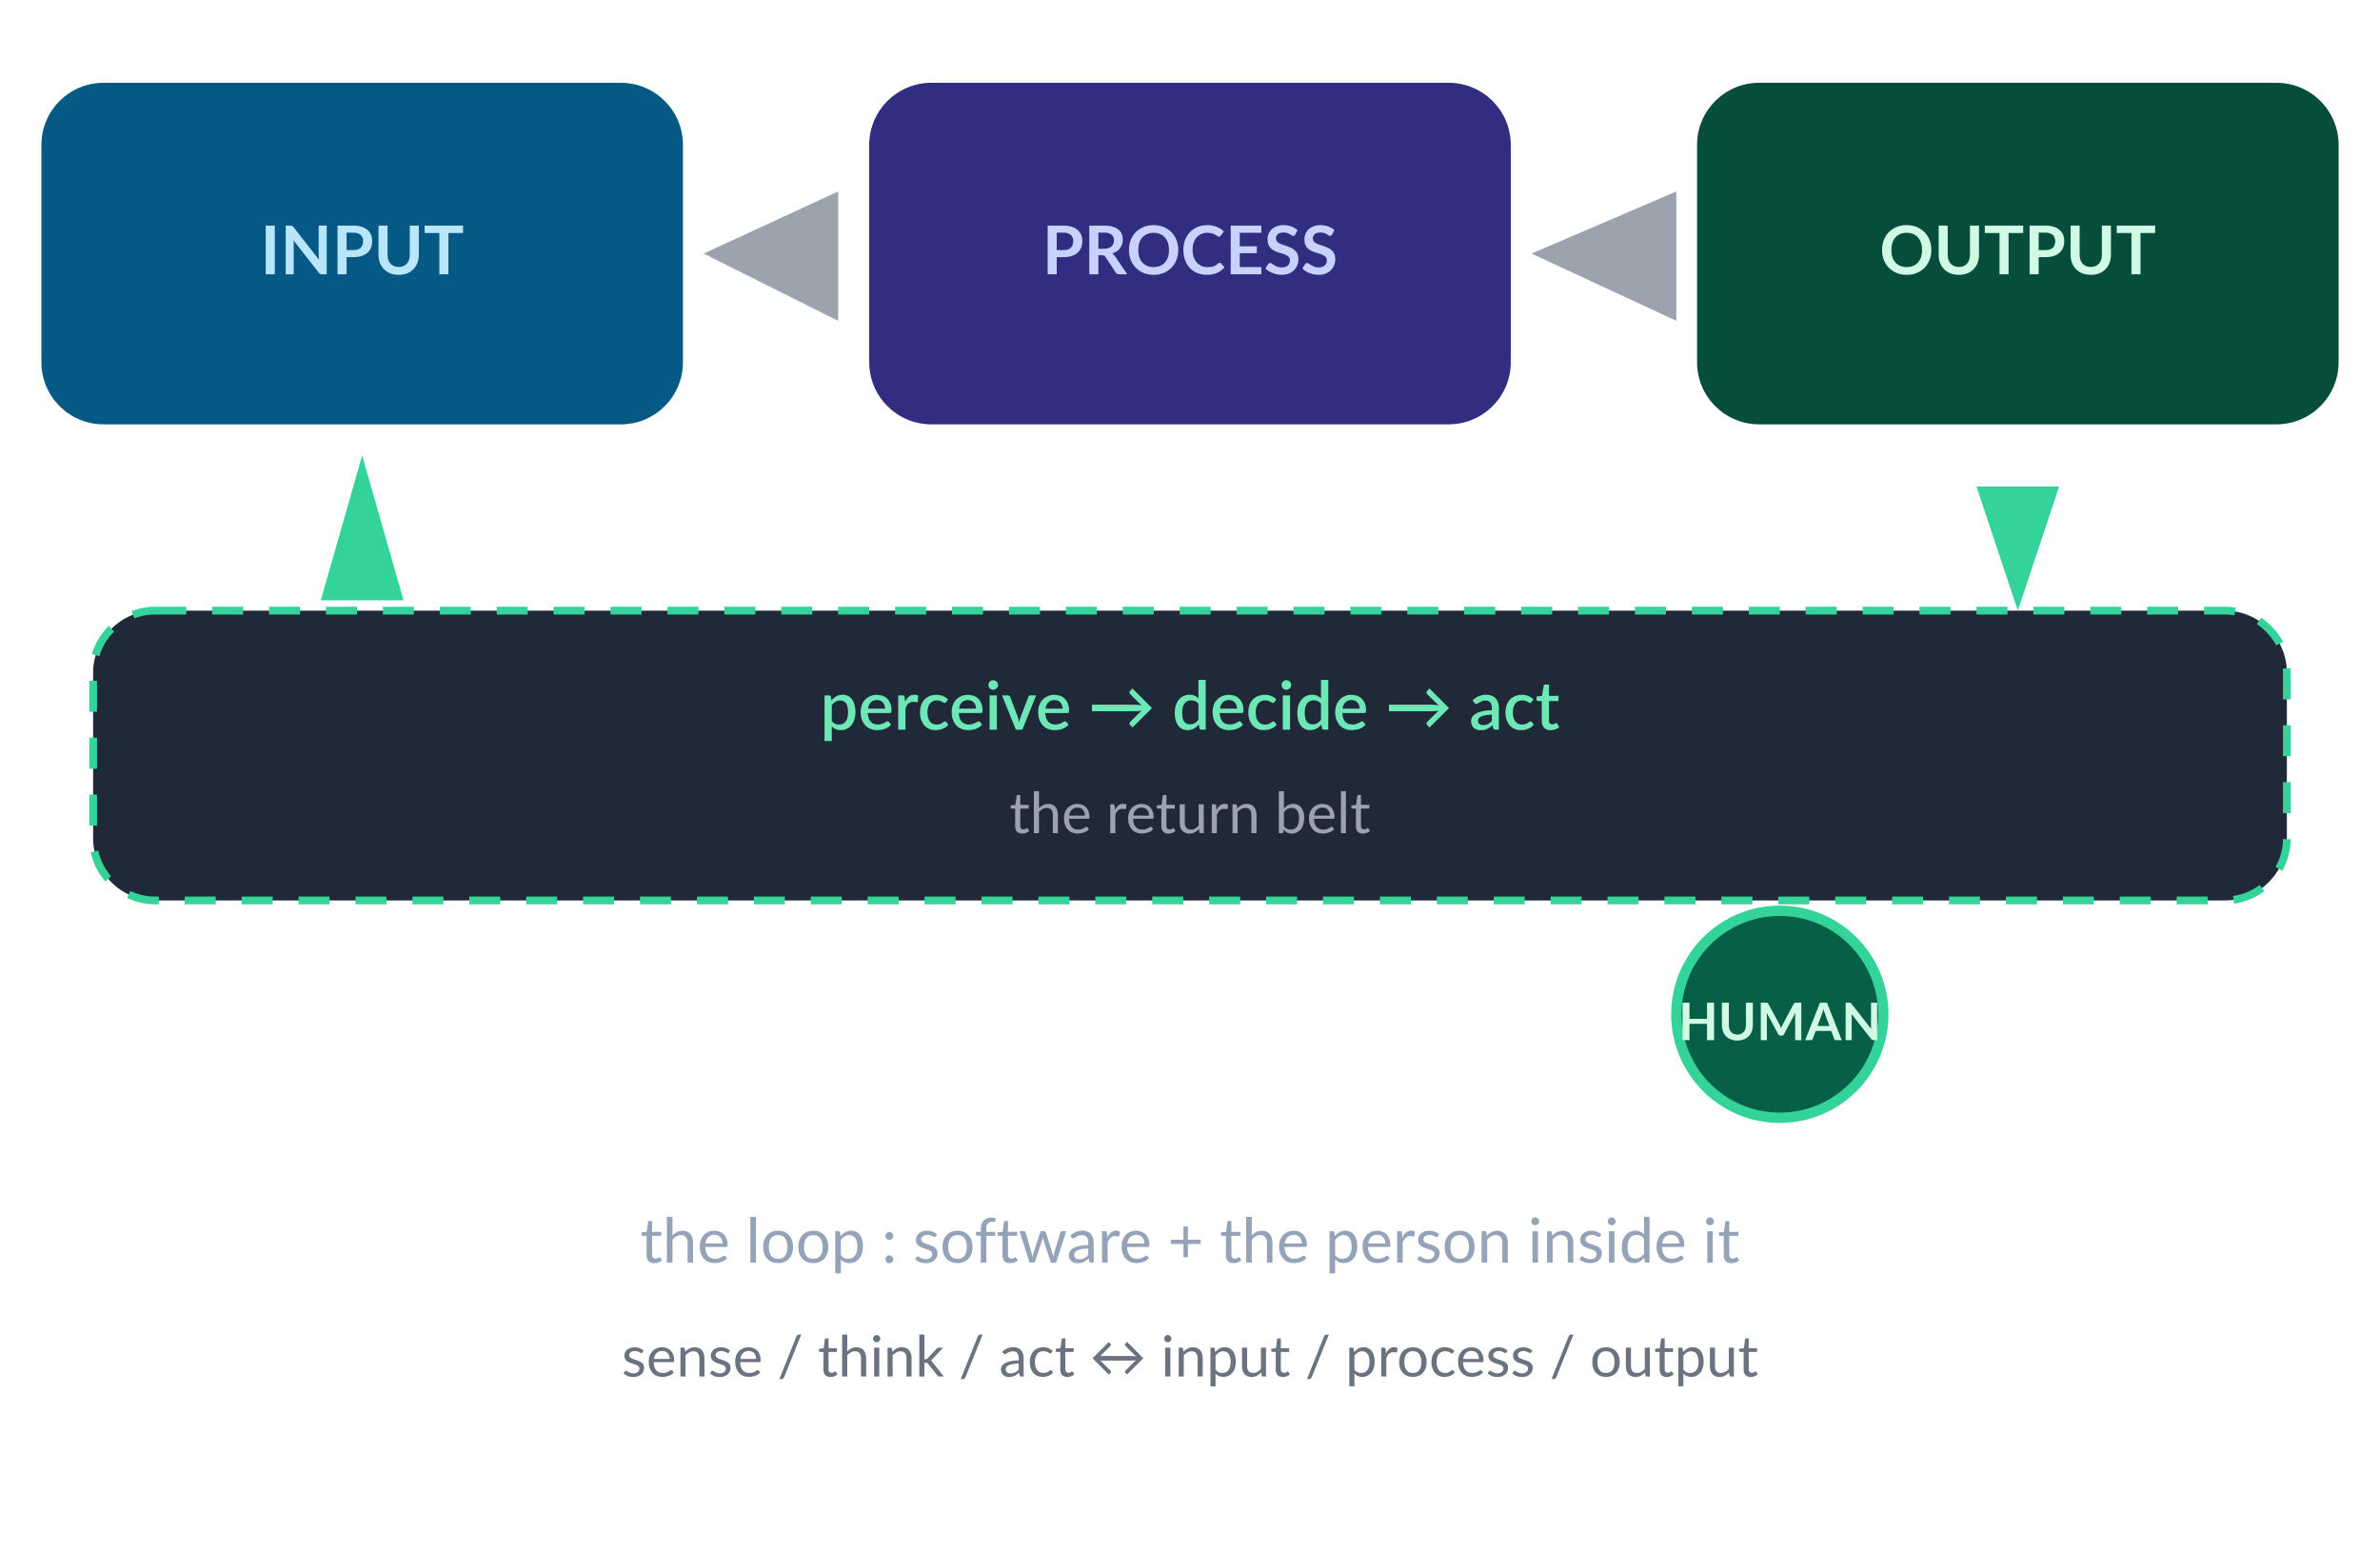
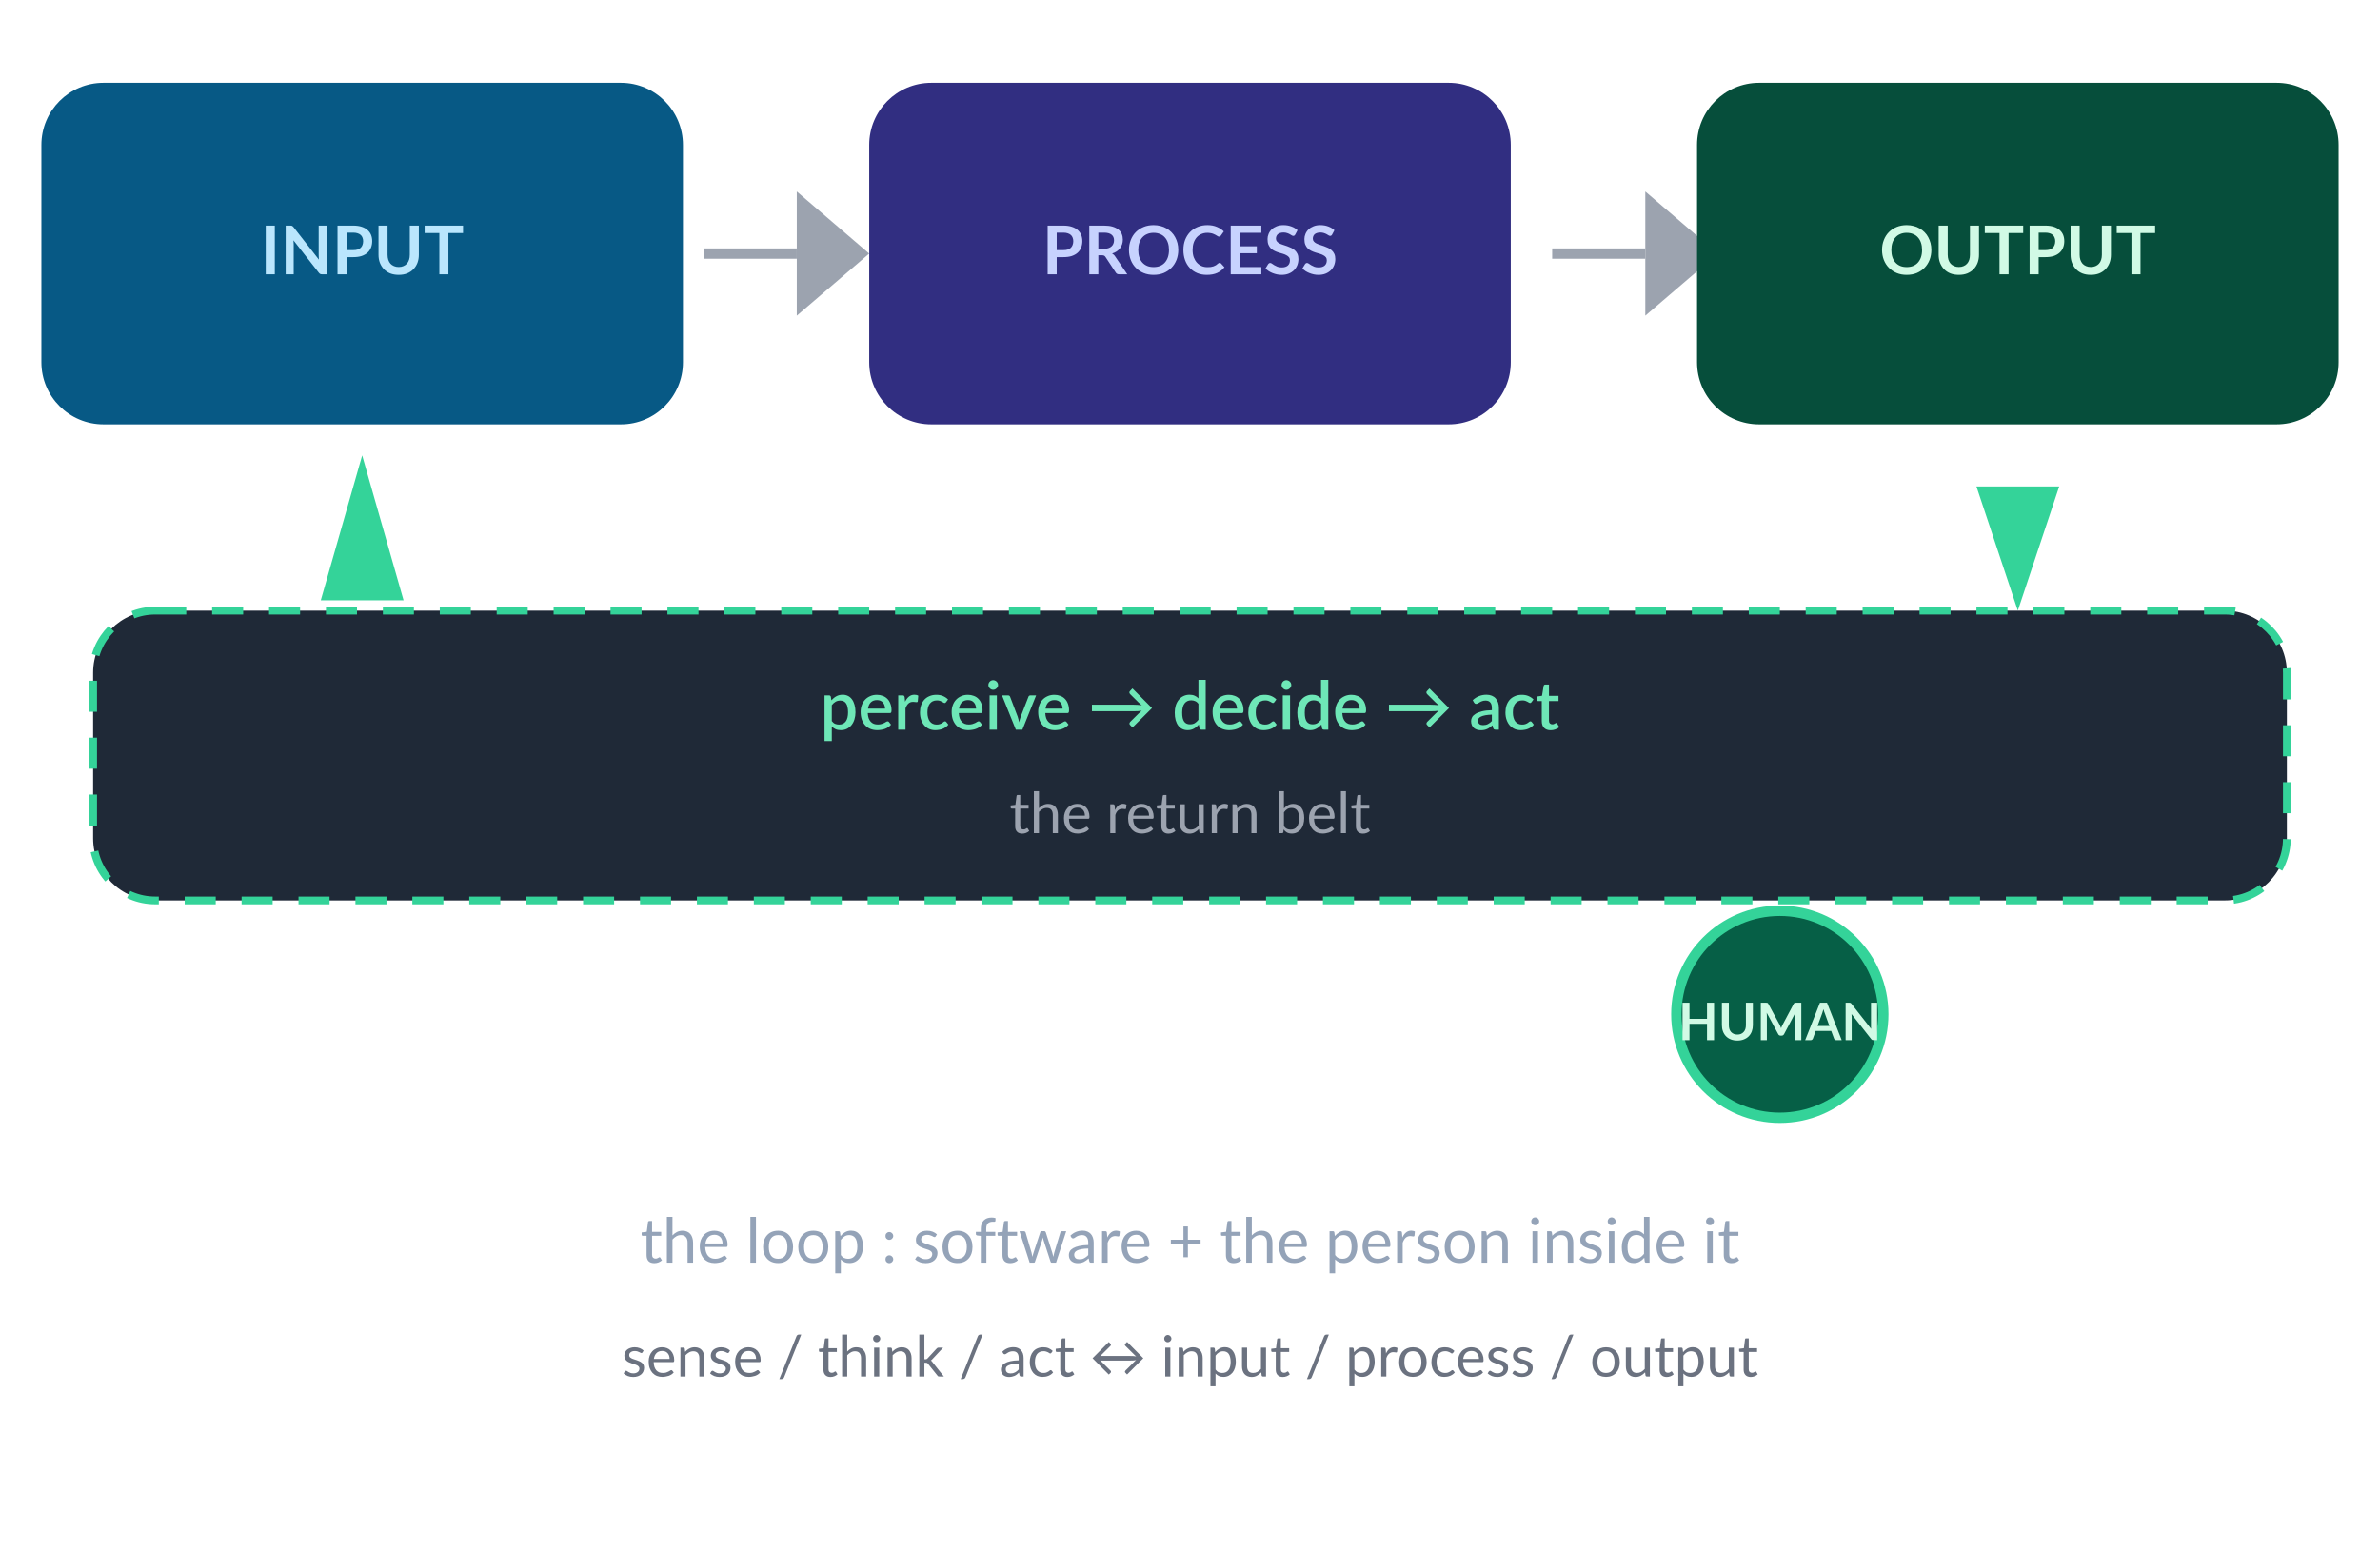
<svg xmlns="http://www.w3.org/2000/svg" viewBox="0 0 460 300" font-family="Montserrat, Lato, Segoe UI, sans-serif">
  <rect x="8" y="16" width="124" height="66" rx="12" fill="#075985" />
  <text x="70" y="53" font-size="13" font-weight="700" fill="#BAE6FD" text-anchor="middle">INPUT</text>
-   <polygon points="136,49 162,37 162,62" fill="#9CA3AF" />
+   <line x1="136" y1="49" x2="154" y2="49" stroke="#9CA3AF" stroke-width="2" />
+   <polygon points="154,37 168,49 154,61" fill="#9CA3AF" />
  <rect x="168" y="16" width="124" height="66" rx="12" fill="#312E81" />
  <text x="230" y="53" font-size="13" font-weight="700" fill="#C7D2FE" text-anchor="middle">PROCESS</text>
-   <polygon points="296,49 324,37 324,62" fill="#9CA3AF" />
+   <line x1="300" y1="49" x2="318" y2="49" stroke="#9CA3AF" stroke-width="2" />
+   <polygon points="318,37 332,49 318,61" fill="#9CA3AF" />
  <rect x="328" y="16" width="124" height="66" rx="12" fill="#064E3B" />
  <text x="390" y="53" font-size="13" font-weight="700" fill="#D1FAE5" text-anchor="middle">OUTPUT</text>
  <polygon points="382,94 398,94 390,118" fill="#34D399" />
  <polygon points="62,116 78,116 70,88" fill="#34D399" />
  <rect x="18" y="118" width="424" height="56" rx="12" fill="#1F2937" stroke="#34D399" stroke-width="1.5" stroke-dasharray="6 5" />
  <text x="230" y="141" font-size="13" font-weight="600" fill="#6EE7B7" text-anchor="middle">perceive → decide → act</text>
  <text x="230" y="161" font-size="11" fill="#9CA3AF" text-anchor="middle">the return belt</text>
  <circle cx="344" cy="196" r="20" fill="#065F46" stroke="#34D399" stroke-width="2" />
  <text x="344" y="201" font-size="10" font-weight="700" fill="#D1FAE5" text-anchor="middle">HUMAN</text>
  <text x="230" y="244" font-size="12" fill="#94A3B8" text-anchor="middle">the loop : software + the person inside it</text>
  <text x="230" y="266" font-size="11" fill="#6B7280" text-anchor="middle">sense / think / act  ↔  input / process / output</text>
</svg>
